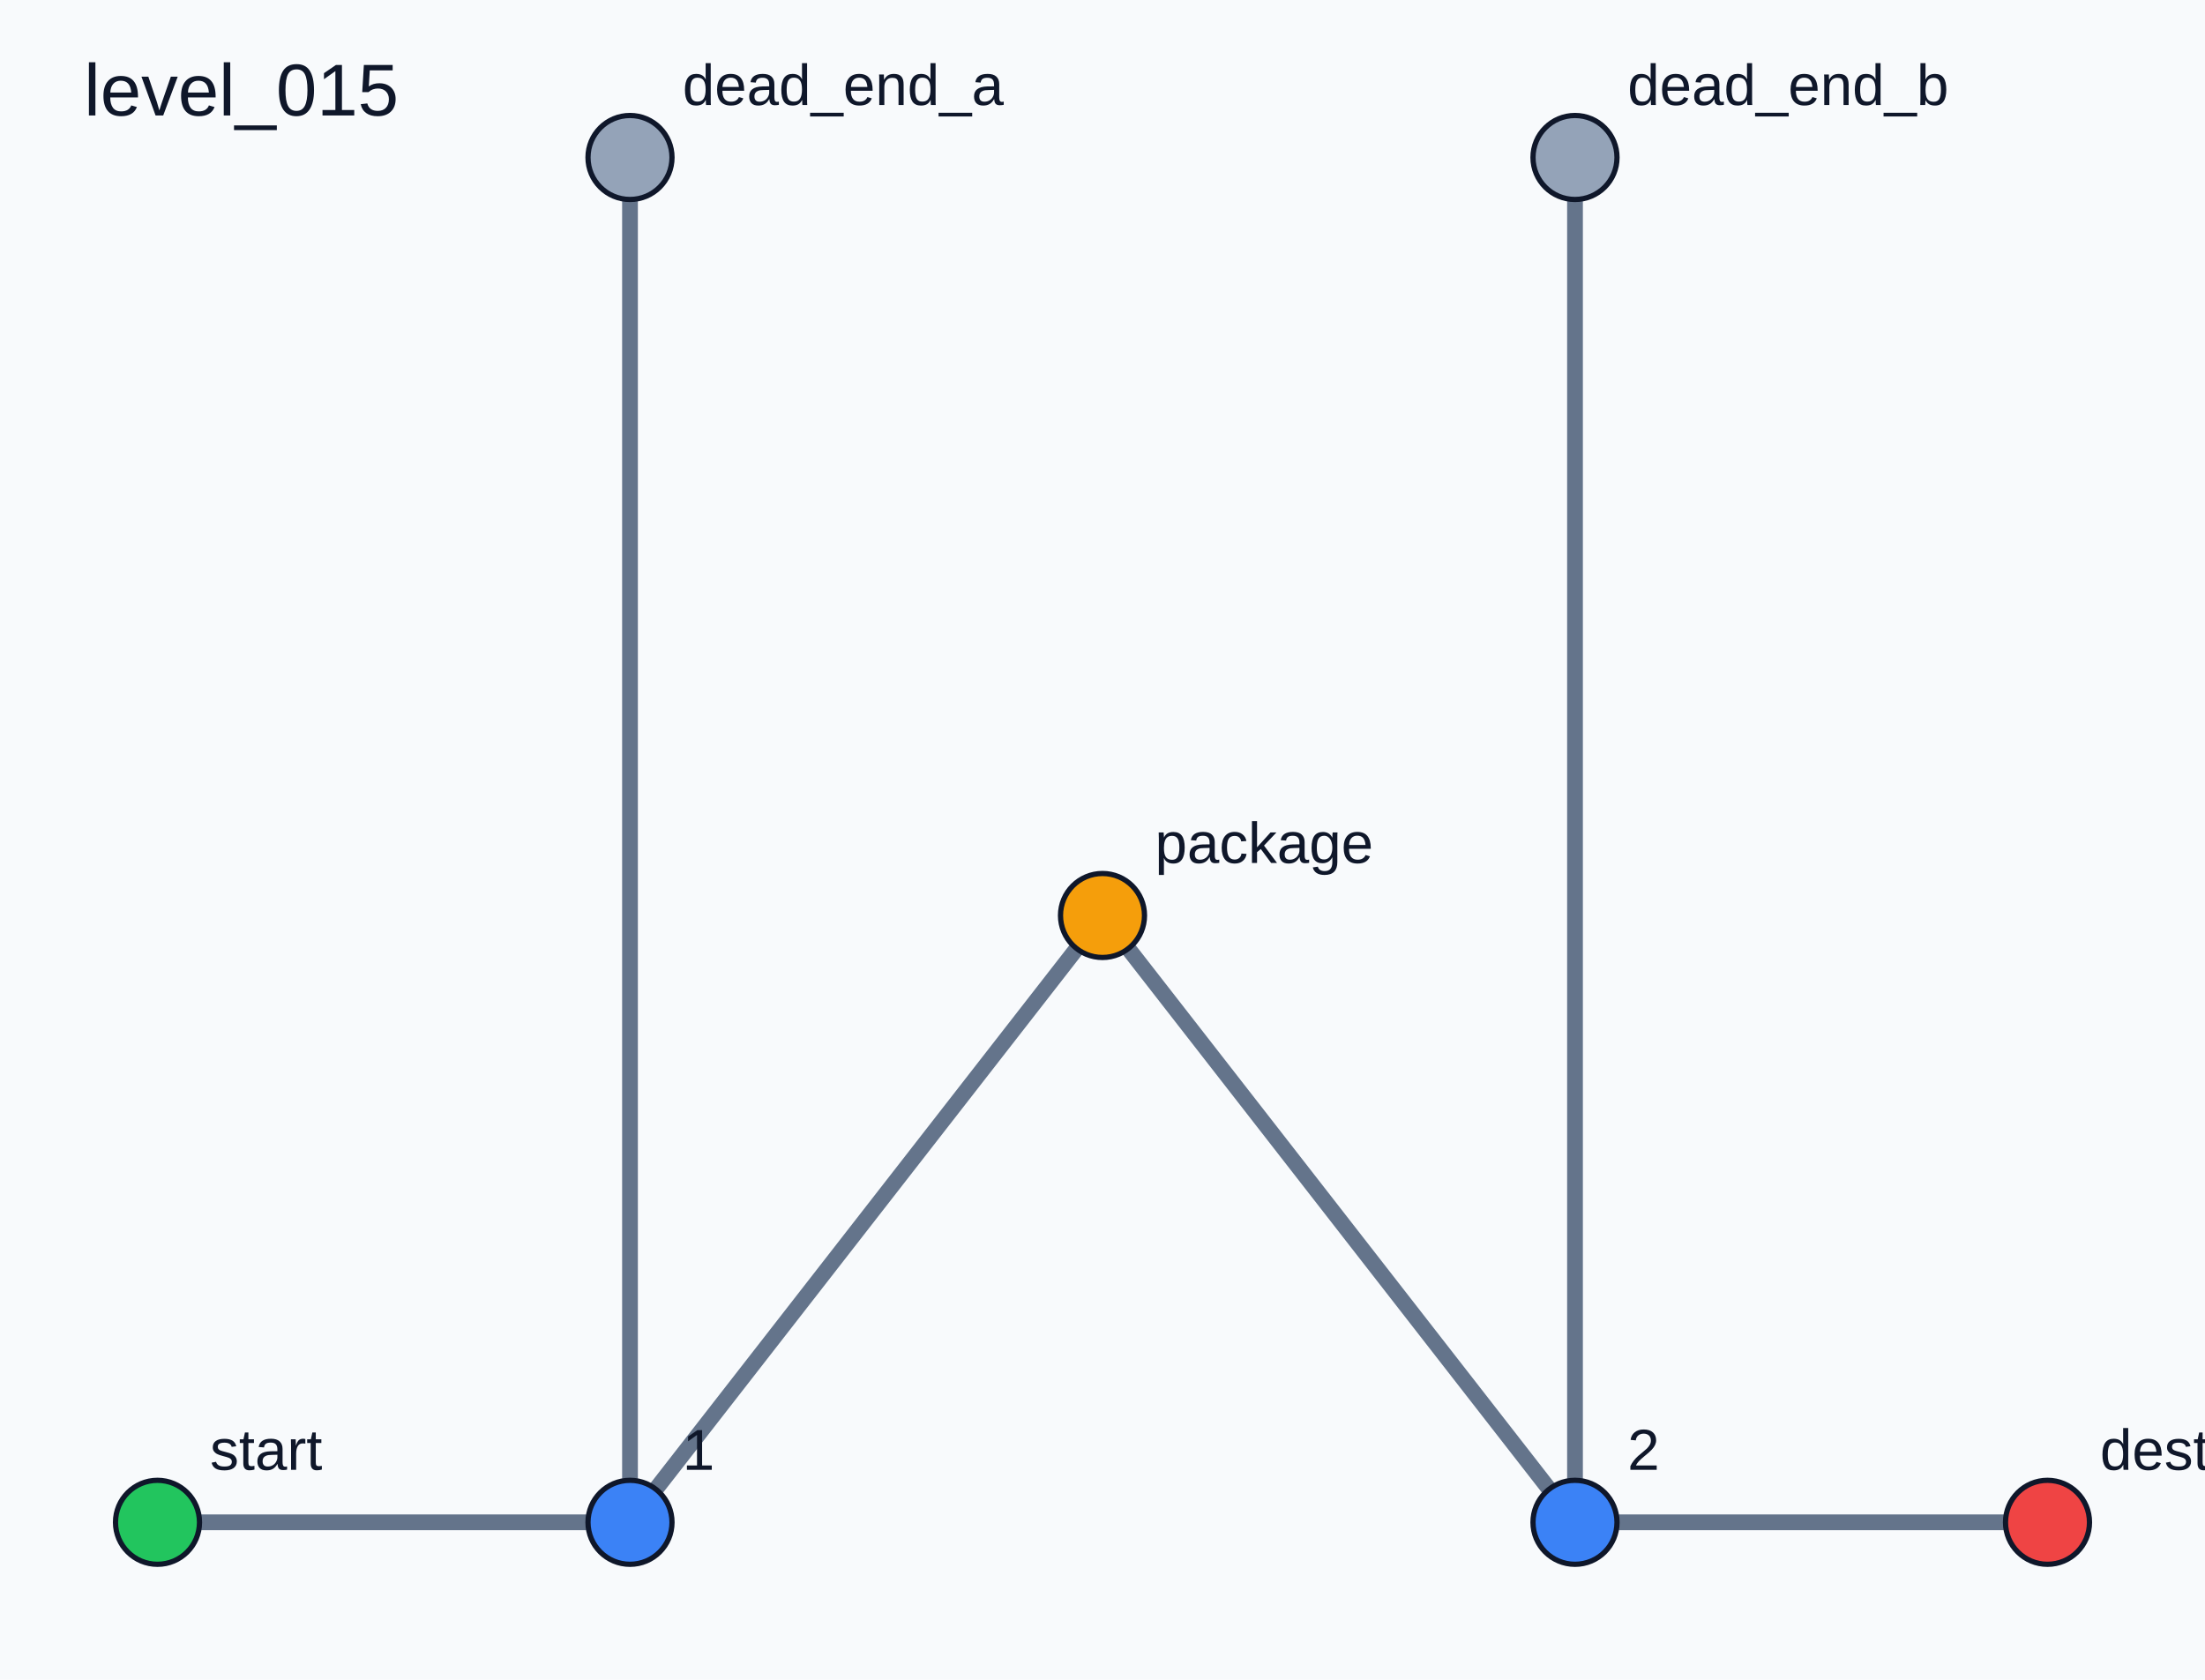
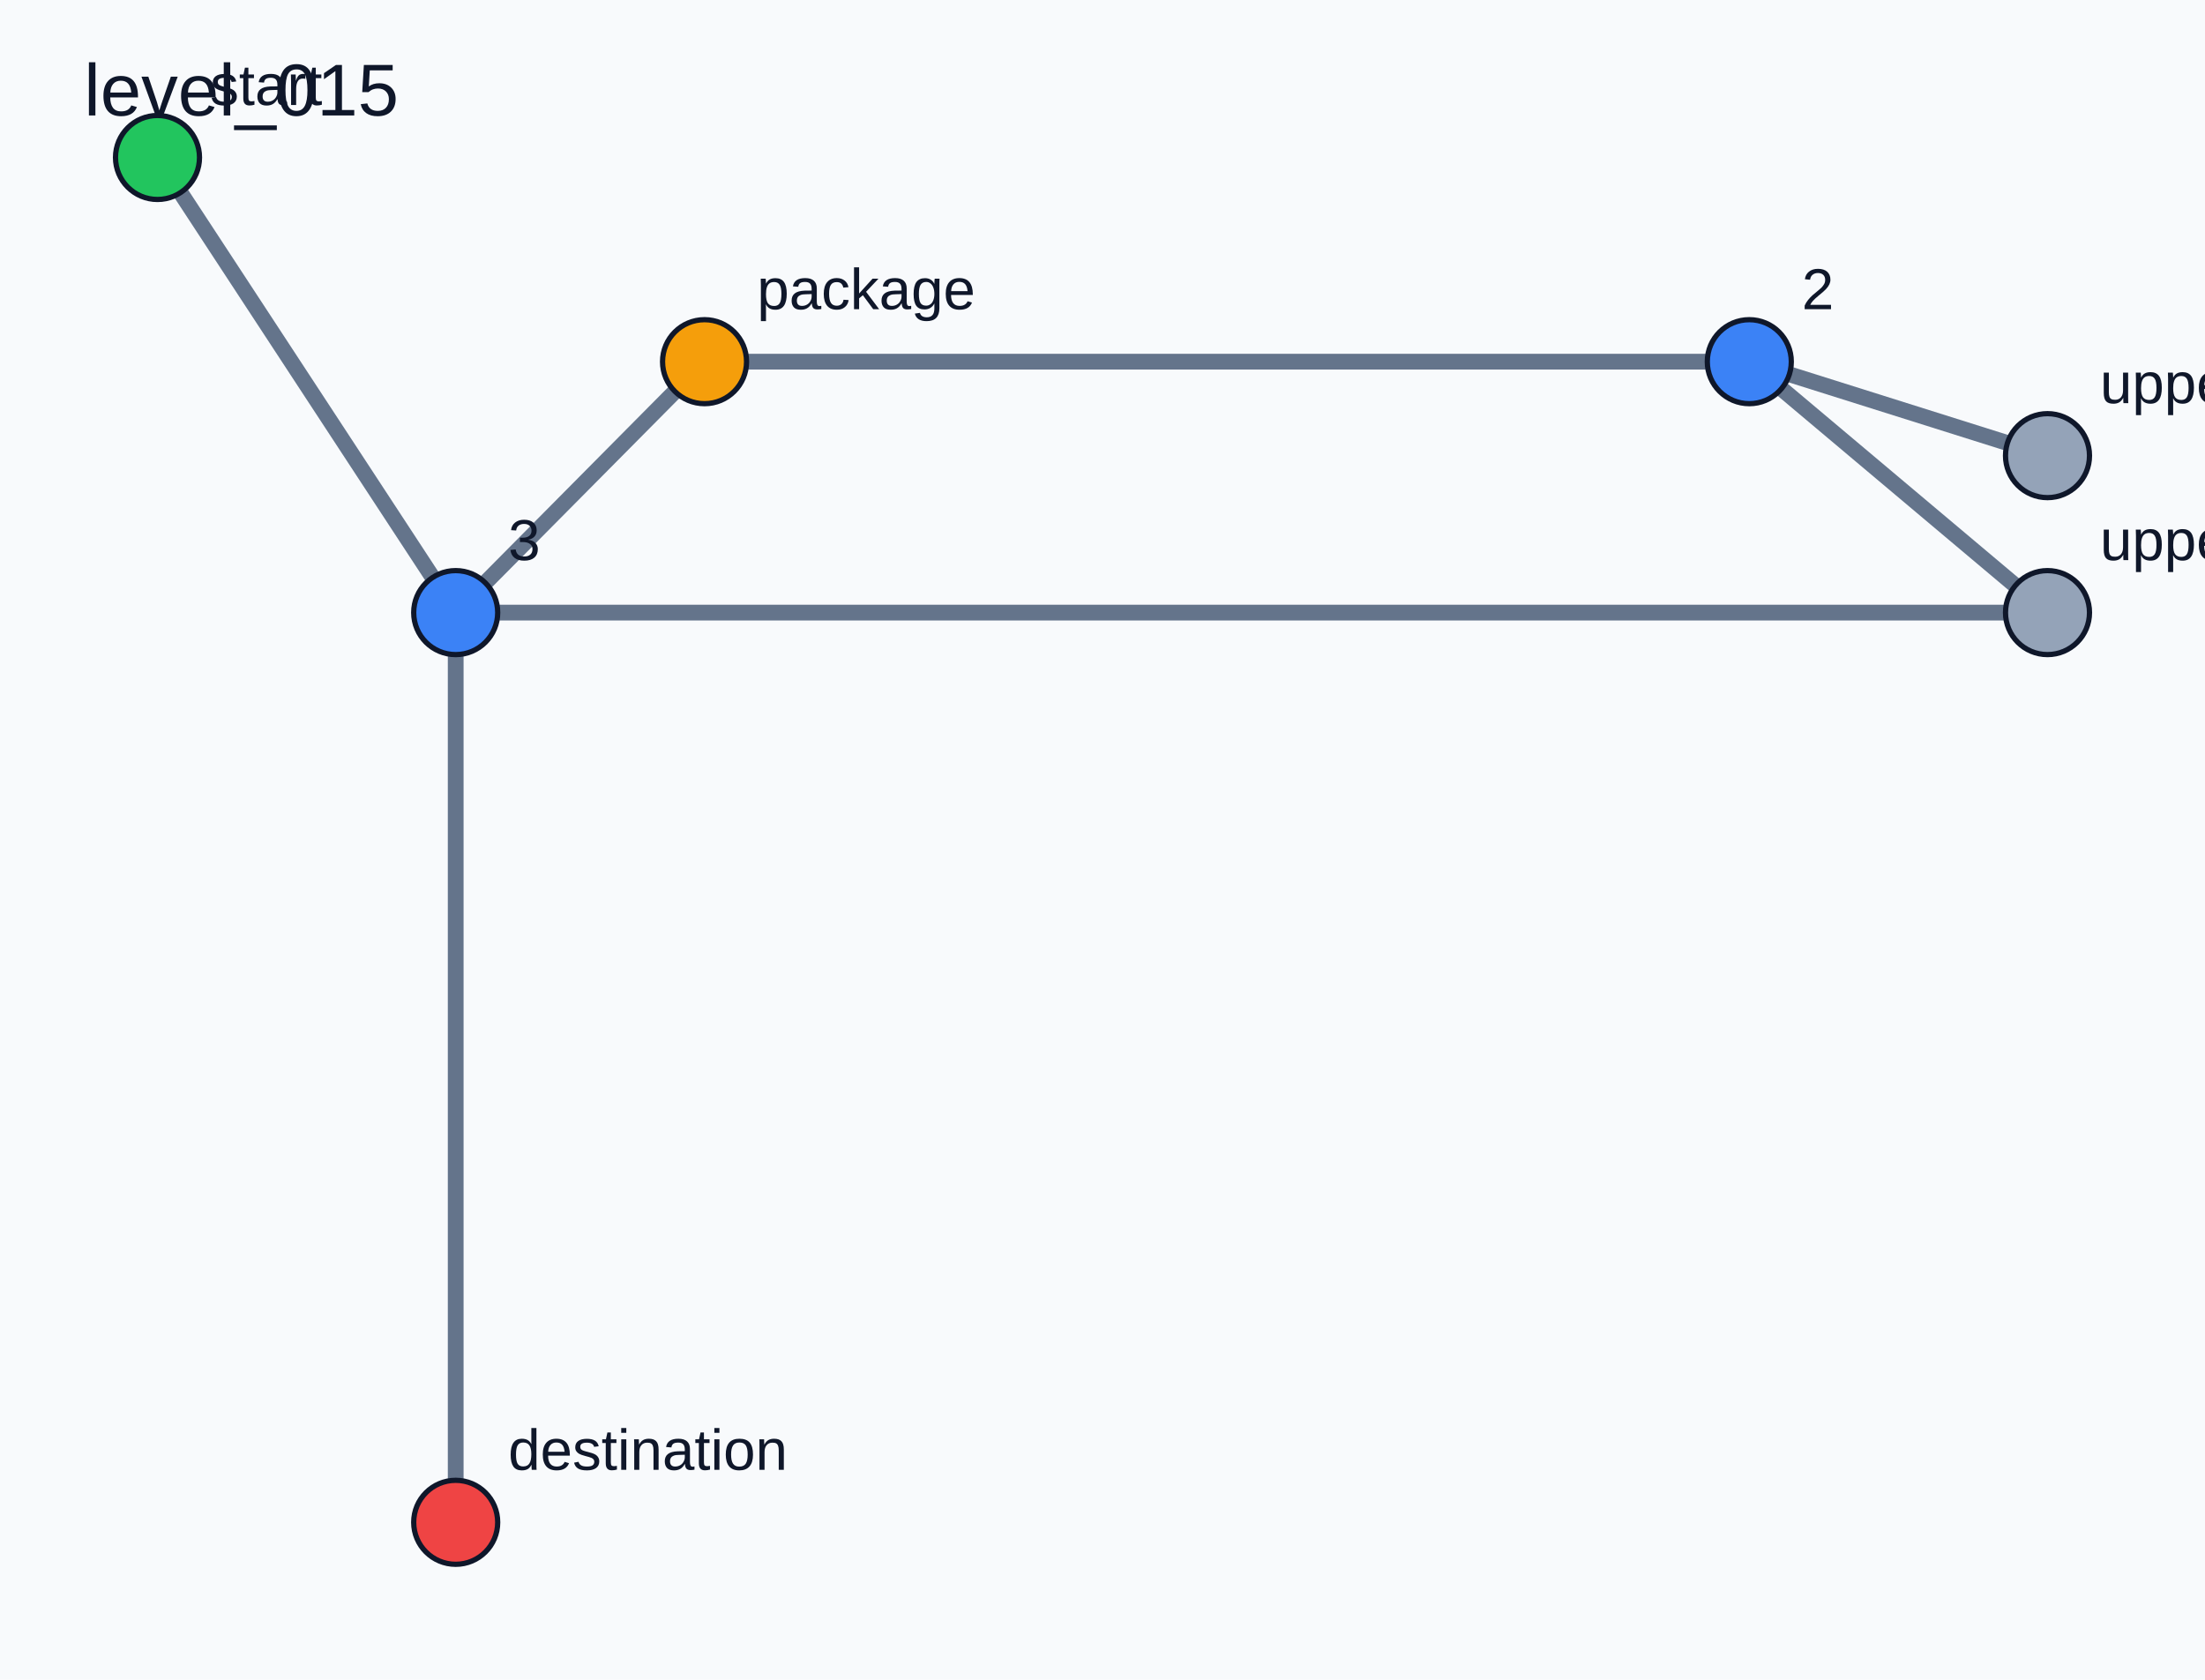
<svg xmlns="http://www.w3.org/2000/svg" width="420" height="320" viewBox="0 0 420 320">
  <rect width="100%" height="100%" fill="#f8fafc" />
  <text x="16" y="22" font-family="Arial" font-size="14" fill="#0f172a">level_015</text>
-   <line x1="30.0" y1="290.0" x2="120.0" y2="290.0" stroke="#64748b" stroke-width="3" />
-   <line x1="120.0" y1="290.0" x2="120.0" y2="30.0" stroke="#64748b" stroke-width="3" />
-   <line x1="120.0" y1="290.0" x2="210.0" y2="174.4" stroke="#64748b" stroke-width="3" />
-   <line x1="210.0" y1="174.4" x2="300.0" y2="290.0" stroke="#64748b" stroke-width="3" />
-   <line x1="300.0" y1="290.0" x2="300.0" y2="30.0" stroke="#64748b" stroke-width="3" />
-   <line x1="300.0" y1="290.0" x2="390.0" y2="290.0" stroke="#64748b" stroke-width="3" />
-   <circle cx="30.0" cy="290.0" r="8" fill="#22c55e" stroke="#0f172a" stroke-width="1" />
-   <text x="40.0" y="280.0" font-family="Arial" font-size="11" fill="#0f172a">start</text>
-   <circle cx="120.0" cy="290.0" r="8" fill="#3b82f6" stroke="#0f172a" stroke-width="1" />
-   <text x="130.0" y="280.0" font-family="Arial" font-size="11" fill="#0f172a">1</text>
-   <circle cx="210.0" cy="174.4" r="8" fill="#f59e0b" stroke="#0f172a" stroke-width="1" />
-   <text x="220.0" y="164.4" font-family="Arial" font-size="11" fill="#0f172a">package</text>
-   <circle cx="300.0" cy="290.0" r="8" fill="#3b82f6" stroke="#0f172a" stroke-width="1" />
-   <text x="310.0" y="280.0" font-family="Arial" font-size="11" fill="#0f172a">2</text>
-   <circle cx="390.0" cy="290.0" r="8" fill="#ef4444" stroke="#0f172a" stroke-width="1" />
-   <text x="400.0" y="280.0" font-family="Arial" font-size="11" fill="#0f172a">destination</text>
-   <circle cx="120.0" cy="30.0" r="8" fill="#94a3b8" stroke="#0f172a" stroke-width="1" />
-   <text x="130.0" y="20.0" font-family="Arial" font-size="11" fill="#0f172a">dead_end_a</text>
-   <circle cx="300.0" cy="30.0" r="8" fill="#94a3b8" stroke="#0f172a" stroke-width="1" />
-   <text x="310.0" y="20.0" font-family="Arial" font-size="11" fill="#0f172a">dead_end_b</text>
+   <line x1="30.0" y1="30.0" x2="86.8" y2="116.7" stroke="#64748b" stroke-width="3" />
+   <line x1="86.8" y1="116.7" x2="86.8" y2="290.0" stroke="#64748b" stroke-width="3" />
+   <line x1="86.8" y1="116.7" x2="134.2" y2="68.9" stroke="#64748b" stroke-width="3" />
+   <line x1="134.2" y1="68.9" x2="333.2" y2="68.9" stroke="#64748b" stroke-width="3" />
+   <line x1="333.2" y1="68.9" x2="390.0" y2="86.8" stroke="#64748b" stroke-width="3" />
+   <line x1="333.2" y1="68.9" x2="390.0" y2="116.7" stroke="#64748b" stroke-width="3" />
+   <line x1="390.0" y1="116.7" x2="86.8" y2="116.7" stroke="#64748b" stroke-width="3" />
+   <circle cx="30.0" cy="30.0" r="8" fill="#22c55e" stroke="#0f172a" stroke-width="1" />
+   <text x="40.0" y="20.0" font-family="Arial" font-size="11" fill="#0f172a">start</text>
+   <circle cx="86.8" cy="116.7" r="8" fill="#3b82f6" stroke="#0f172a" stroke-width="1" />
+   <text x="96.8" y="106.7" font-family="Arial" font-size="11" fill="#0f172a">3</text>
+   <circle cx="134.2" cy="68.9" r="8" fill="#f59e0b" stroke="#0f172a" stroke-width="1" />
+   <text x="144.2" y="58.9" font-family="Arial" font-size="11" fill="#0f172a">package</text>
+   <circle cx="333.2" cy="68.9" r="8" fill="#3b82f6" stroke="#0f172a" stroke-width="1" />
+   <text x="343.2" y="58.9" font-family="Arial" font-size="11" fill="#0f172a">2</text>
+   <circle cx="390.0" cy="116.7" r="8" fill="#94a3b8" stroke="#0f172a" stroke-width="1" />
+   <text x="400.0" y="106.7" font-family="Arial" font-size="11" fill="#0f172a">upper_return</text>
+   <circle cx="86.8" cy="290.0" r="8" fill="#ef4444" stroke="#0f172a" stroke-width="1" />
+   <text x="96.8" y="280.0" font-family="Arial" font-size="11" fill="#0f172a">destination</text>
+   <circle cx="390.0" cy="86.8" r="8" fill="#94a3b8" stroke="#0f172a" stroke-width="1" />
+   <text x="400.0" y="76.8" font-family="Arial" font-size="11" fill="#0f172a">upper_dead_end</text>
</svg>
